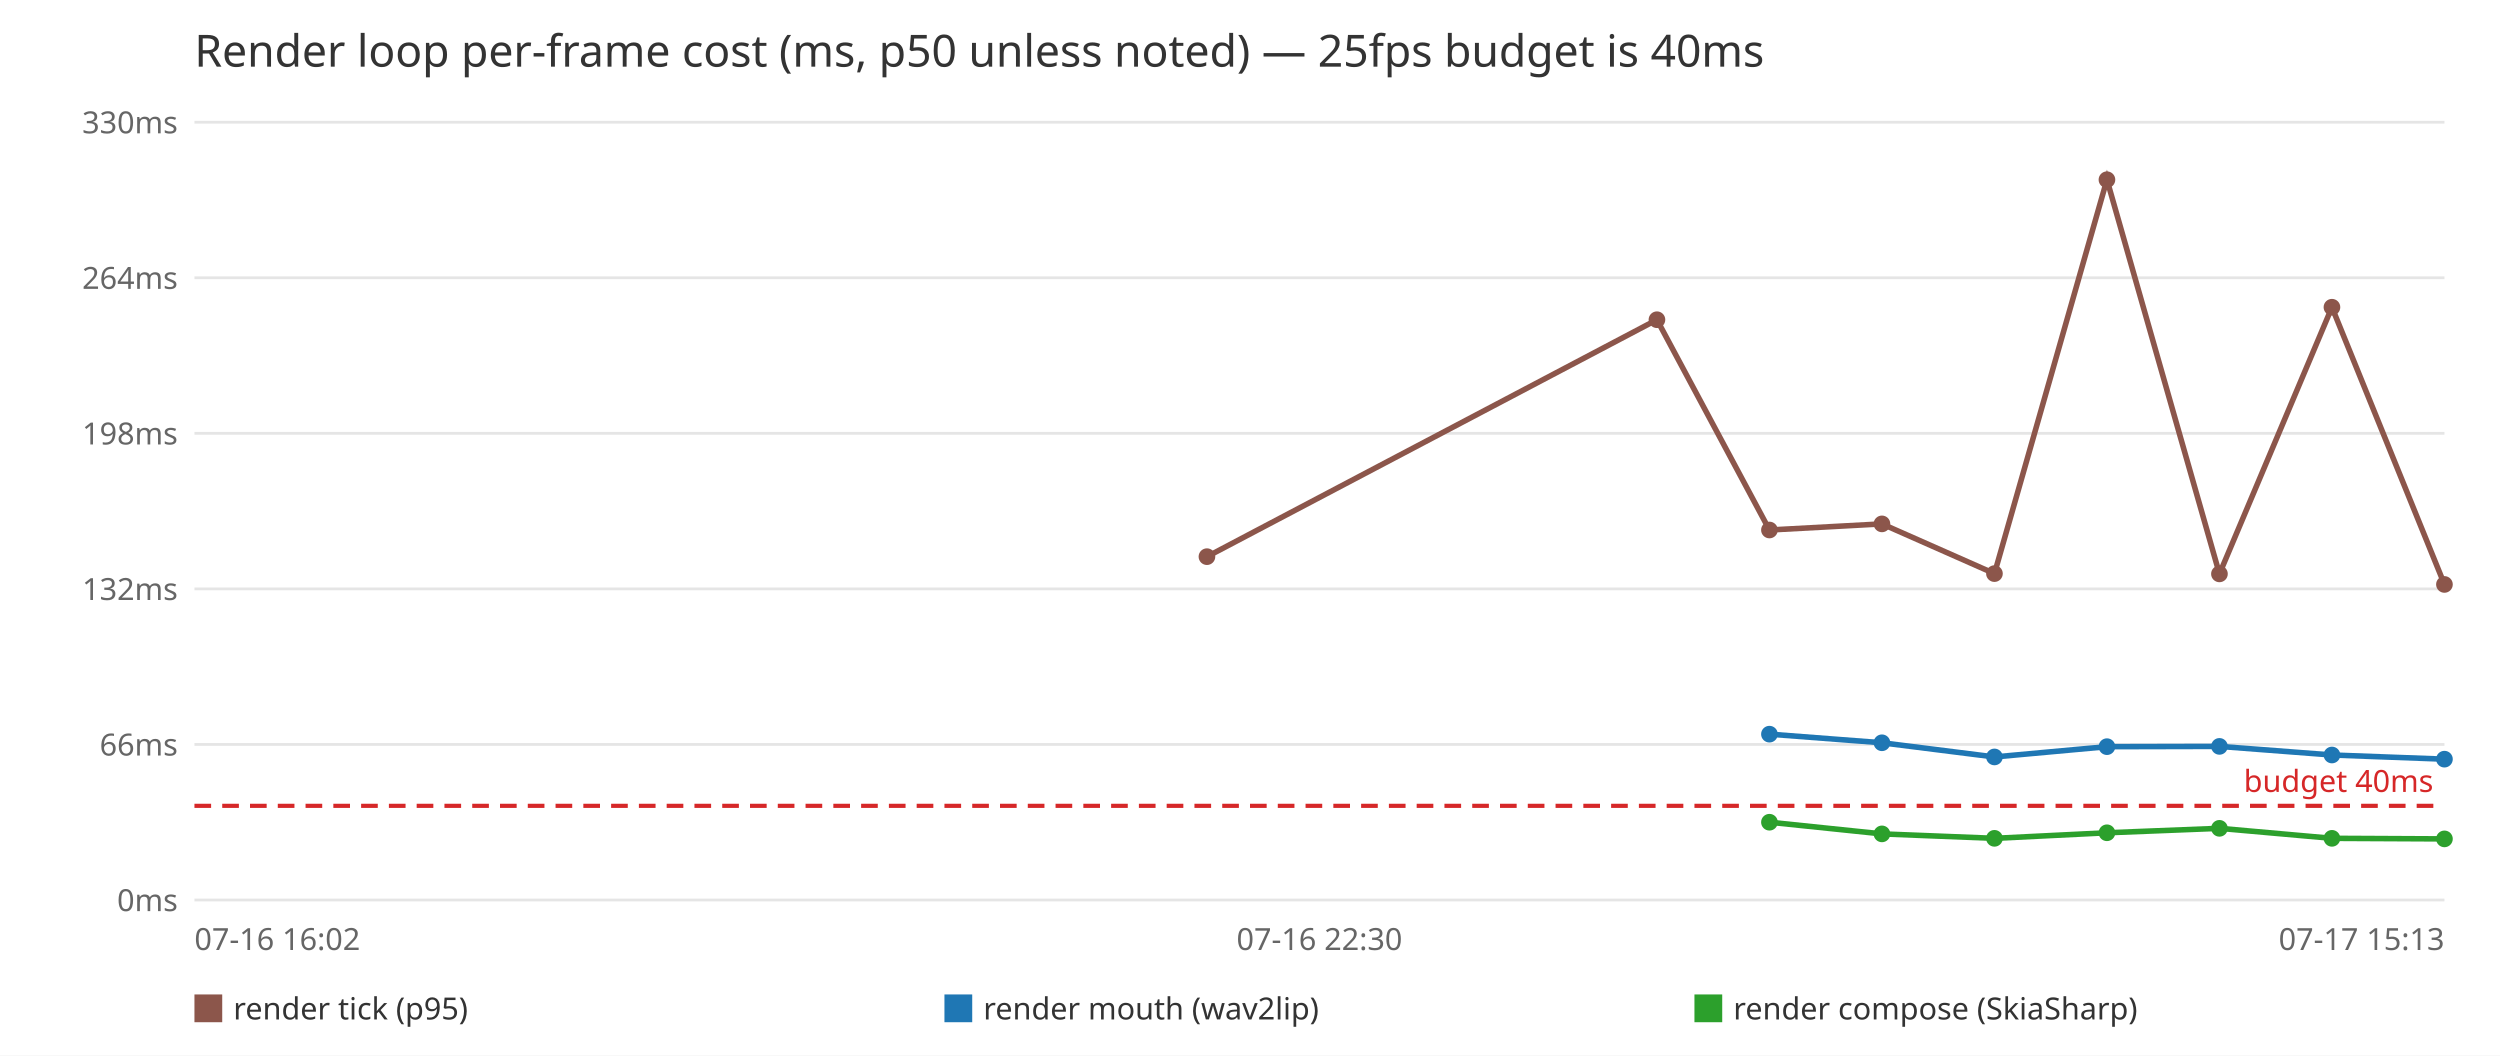
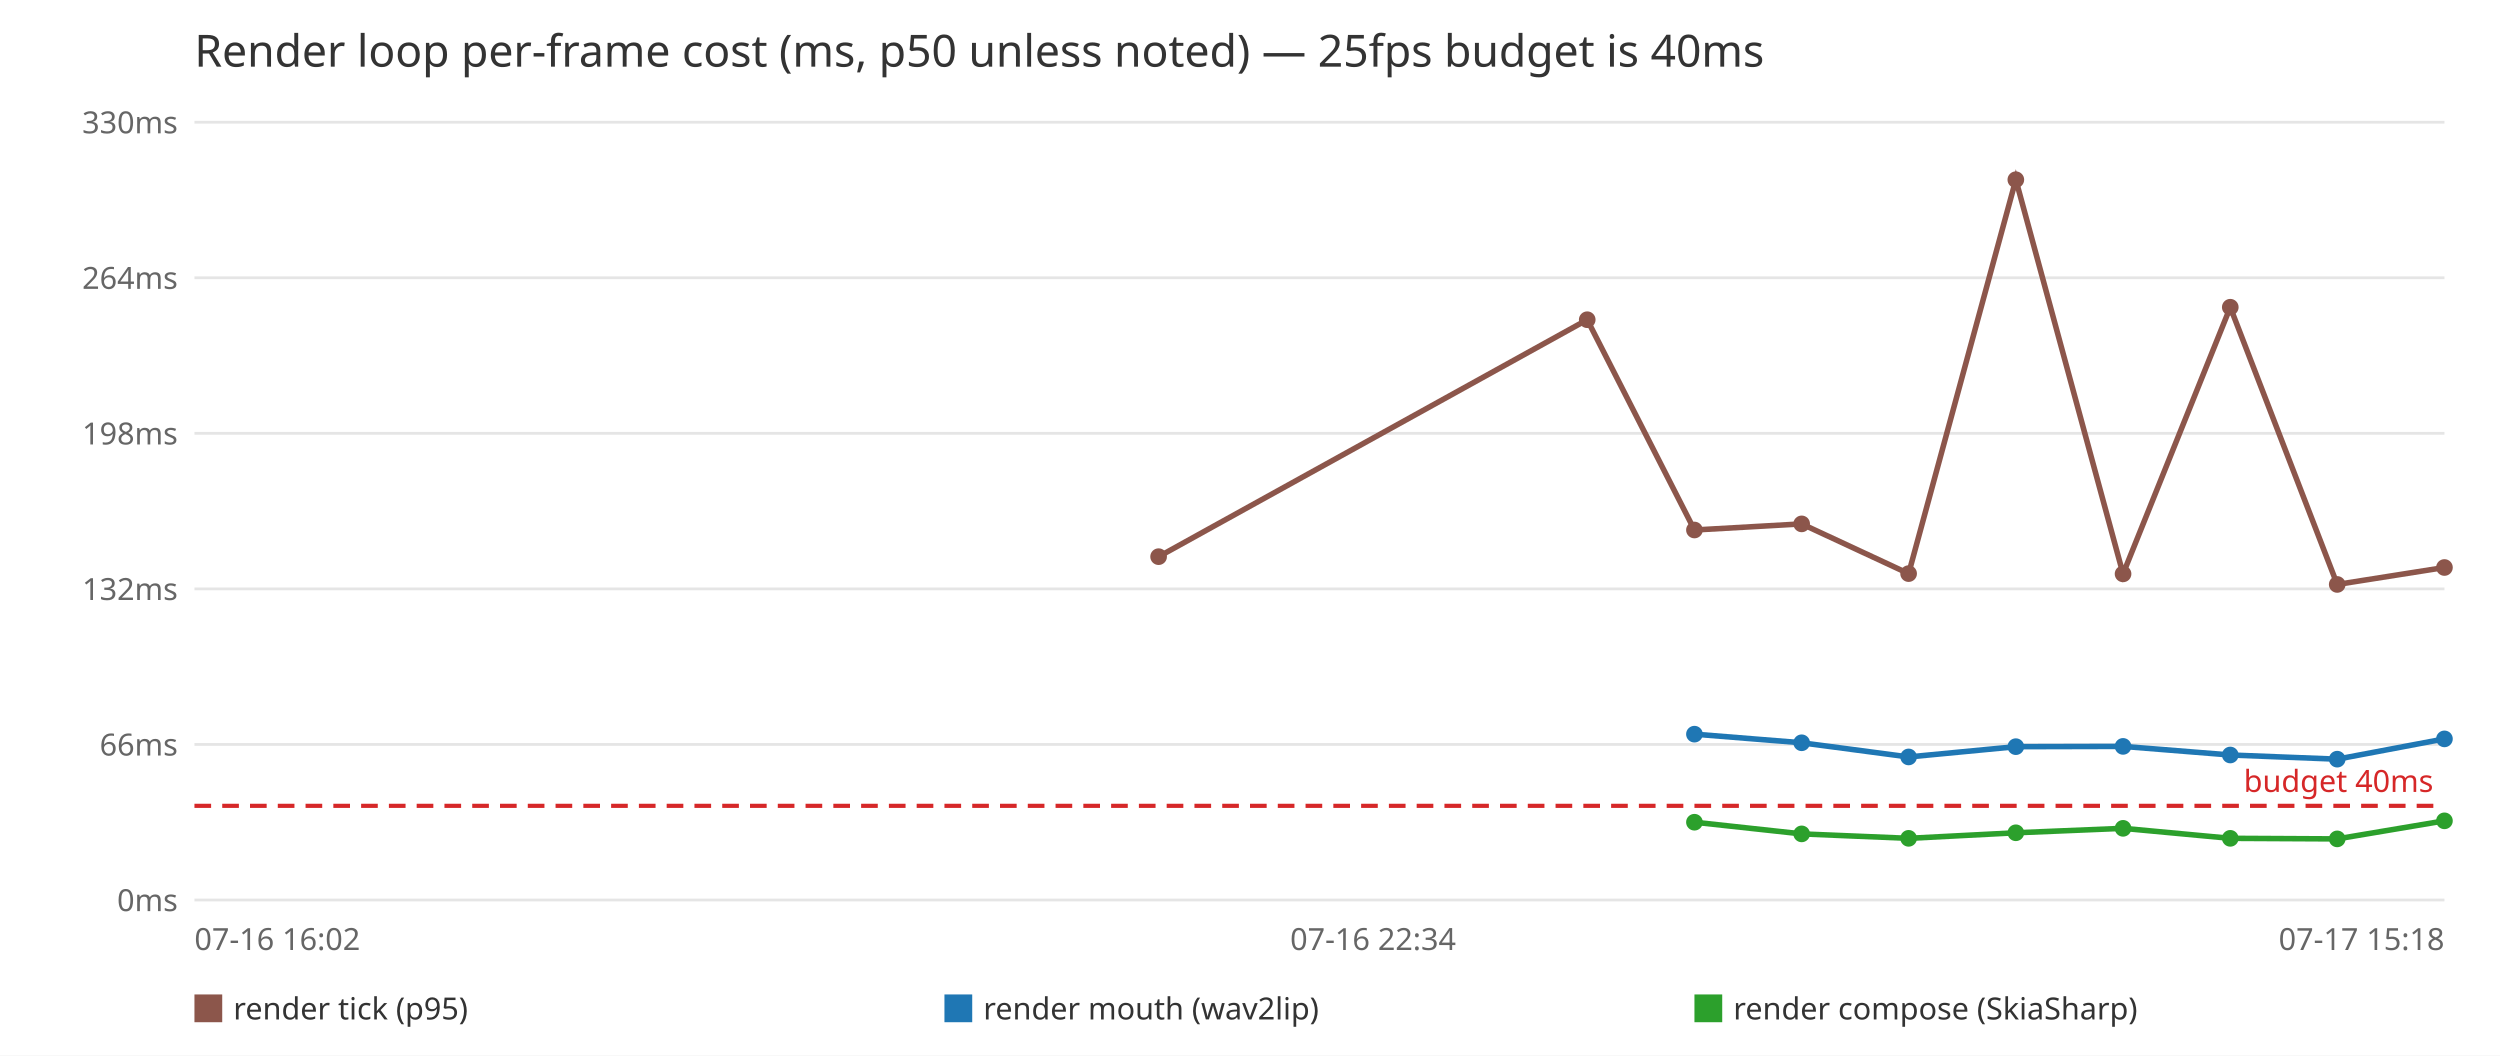
<svg xmlns="http://www.w3.org/2000/svg" width="900" height="380" viewBox="0 0 900 380" font-family="sans-serif">
  <rect width="900" height="380" fill="white" />
  <text x="70" y="24" font-size="16" fill="#333">Render loop per-frame cost (ms, p50 unless noted) — 25fps budget is 40ms</text>
  <line x1="70" y1="324.0" x2="880" y2="324.0" stroke="#e5e5e5" />
  <text x="64" y="328.0" font-size="11" fill="#666" text-anchor="end">0ms</text>
  <line x1="70" y1="268.0" x2="880" y2="268.0" stroke="#e5e5e5" />
  <text x="64" y="272.0" font-size="11" fill="#666" text-anchor="end">66ms</text>
  <line x1="70" y1="212.0" x2="880" y2="212.0" stroke="#e5e5e5" />
  <text x="64" y="216.0" font-size="11" fill="#666" text-anchor="end">132ms</text>
  <line x1="70" y1="156.0" x2="880" y2="156.0" stroke="#e5e5e5" />
  <text x="64" y="160.0" font-size="11" fill="#666" text-anchor="end">198ms</text>
  <line x1="70" y1="100.0" x2="880" y2="100.0" stroke="#e5e5e5" />
  <text x="64" y="104.0" font-size="11" fill="#666" text-anchor="end">264ms</text>
  <line x1="70" y1="44.0" x2="880" y2="44.0" stroke="#e5e5e5" />
  <text x="64" y="48.0" font-size="11" fill="#666" text-anchor="end">330ms</text>
  <line x1="70" y1="290.1" x2="880" y2="290.1" stroke="#d62728" stroke-width="1.5" stroke-dasharray="6,4" />
  <text x="876" y="285.1" font-size="11" fill="#d62728" text-anchor="end">budget 40ms</text>
  <text x="70.0" y="342" font-size="11" fill="#666" text-anchor="start">07-16 16:02</text>
-   <text x="475.0" y="342" font-size="11" fill="#666" text-anchor="middle">07-16 22:30</text>
-   <text x="880.0" y="342" font-size="11" fill="#666" text-anchor="end">07-17 15:13</text>
-   <polyline points="434.5,200.4 596.5,115.1 637.0,190.8 677.5,188.6 718.0,206.5 758.5,64.7 799.0,206.6 839.5,110.6 880.0,210.4" fill="none" stroke="#8c564b" stroke-width="2" />
-   <circle cx="434.5" cy="200.4" r="3" fill="#8c564b" />
-   <circle cx="596.5" cy="115.1" r="3" fill="#8c564b" />
-   <circle cx="637.0" cy="190.8" r="3" fill="#8c564b" />
-   <circle cx="677.5" cy="188.6" r="3" fill="#8c564b" />
-   <circle cx="718.0" cy="206.5" r="3" fill="#8c564b" />
-   <circle cx="758.5" cy="64.7" r="3" fill="#8c564b" />
-   <circle cx="799.0" cy="206.6" r="3" fill="#8c564b" />
-   <circle cx="839.5" cy="110.6" r="3" fill="#8c564b" />
-   <circle cx="880.0" cy="210.4" r="3" fill="#8c564b" />
+   <text x="494.3" y="342" font-size="11" fill="#666" text-anchor="middle">07-16 22:34</text>
+   <text x="880.0" y="342" font-size="11" fill="#666" text-anchor="end">07-17 15:18</text>
+   <polyline points="417.1,200.4 571.4,115.1 610.0,190.8 648.6,188.6 687.1,206.5 725.7,64.7 764.3,206.6 802.9,110.6 841.4,210.4 880.0,204.3" fill="none" stroke="#8c564b" stroke-width="2" />
+   <circle cx="417.1" cy="200.4" r="3" fill="#8c564b" />
+   <circle cx="571.4" cy="115.1" r="3" fill="#8c564b" />
+   <circle cx="610.0" cy="190.8" r="3" fill="#8c564b" />
+   <circle cx="648.6" cy="188.6" r="3" fill="#8c564b" />
+   <circle cx="687.1" cy="206.5" r="3" fill="#8c564b" />
+   <circle cx="725.7" cy="64.7" r="3" fill="#8c564b" />
+   <circle cx="764.3" cy="206.6" r="3" fill="#8c564b" />
+   <circle cx="802.9" cy="110.6" r="3" fill="#8c564b" />
+   <circle cx="841.4" cy="210.4" r="3" fill="#8c564b" />
+   <circle cx="880.0" cy="204.3" r="3" fill="#8c564b" />
  <rect x="70.0" y="358" width="10" height="10" fill="#8c564b" />
  <text x="84.0" y="367" font-size="11" fill="#333">render tick (p95)</text>
-   <polyline points="637.0,264.3 677.5,267.4 718.0,272.5 758.5,268.8 799.0,268.7 839.5,271.8 880.0,273.3" fill="none" stroke="#1f77b4" stroke-width="2" />
-   <circle cx="637.0" cy="264.3" r="3" fill="#1f77b4" />
-   <circle cx="677.5" cy="267.4" r="3" fill="#1f77b4" />
-   <circle cx="718.0" cy="272.5" r="3" fill="#1f77b4" />
-   <circle cx="758.5" cy="268.8" r="3" fill="#1f77b4" />
-   <circle cx="799.0" cy="268.7" r="3" fill="#1f77b4" />
-   <circle cx="839.5" cy="271.8" r="3" fill="#1f77b4" />
-   <circle cx="880.0" cy="273.3" r="3" fill="#1f77b4" />
+   <polyline points="610.0,264.3 648.6,267.4 687.1,272.5 725.7,268.8 764.3,268.7 802.9,271.8 841.4,273.3 880.0,266.0" fill="none" stroke="#1f77b4" stroke-width="2" />
+   <circle cx="610.0" cy="264.3" r="3" fill="#1f77b4" />
+   <circle cx="648.6" cy="267.4" r="3" fill="#1f77b4" />
+   <circle cx="687.1" cy="272.5" r="3" fill="#1f77b4" />
+   <circle cx="725.7" cy="268.8" r="3" fill="#1f77b4" />
+   <circle cx="764.3" cy="268.7" r="3" fill="#1f77b4" />
+   <circle cx="802.9" cy="271.8" r="3" fill="#1f77b4" />
+   <circle cx="841.4" cy="273.3" r="3" fill="#1f77b4" />
+   <circle cx="880.0" cy="266.0" r="3" fill="#1f77b4" />
  <rect x="340.0" y="358" width="10" height="10" fill="#1f77b4" />
  <text x="354.0" y="367" font-size="11" fill="#333">render mouth (wav2lip)</text>
-   <polyline points="637.0,296.0 677.5,300.2 718.0,301.8 758.5,299.8 799.0,298.2 839.5,301.8 880.0,302.0" fill="none" stroke="#2ca02c" stroke-width="2" />
-   <circle cx="637.0" cy="296.0" r="3" fill="#2ca02c" />
-   <circle cx="677.5" cy="300.2" r="3" fill="#2ca02c" />
-   <circle cx="718.0" cy="301.8" r="3" fill="#2ca02c" />
-   <circle cx="758.5" cy="299.8" r="3" fill="#2ca02c" />
-   <circle cx="799.0" cy="298.2" r="3" fill="#2ca02c" />
-   <circle cx="839.5" cy="301.8" r="3" fill="#2ca02c" />
-   <circle cx="880.0" cy="302.0" r="3" fill="#2ca02c" />
+   <polyline points="610.0,296.0 648.6,300.2 687.1,301.8 725.7,299.8 764.3,298.2 802.9,301.8 841.4,302.0 880.0,295.5" fill="none" stroke="#2ca02c" stroke-width="2" />
+   <circle cx="610.0" cy="296.0" r="3" fill="#2ca02c" />
+   <circle cx="648.6" cy="300.2" r="3" fill="#2ca02c" />
+   <circle cx="687.1" cy="301.8" r="3" fill="#2ca02c" />
+   <circle cx="725.7" cy="299.8" r="3" fill="#2ca02c" />
+   <circle cx="764.3" cy="298.2" r="3" fill="#2ca02c" />
+   <circle cx="802.9" cy="301.8" r="3" fill="#2ca02c" />
+   <circle cx="841.4" cy="302.0" r="3" fill="#2ca02c" />
+   <circle cx="880.0" cy="295.5" r="3" fill="#2ca02c" />
  <rect x="610.0" y="358" width="10" height="10" fill="#2ca02c" />
  <text x="624.0" y="367" font-size="11" fill="#333">render compose (SkiaSharp)</text>
</svg>
